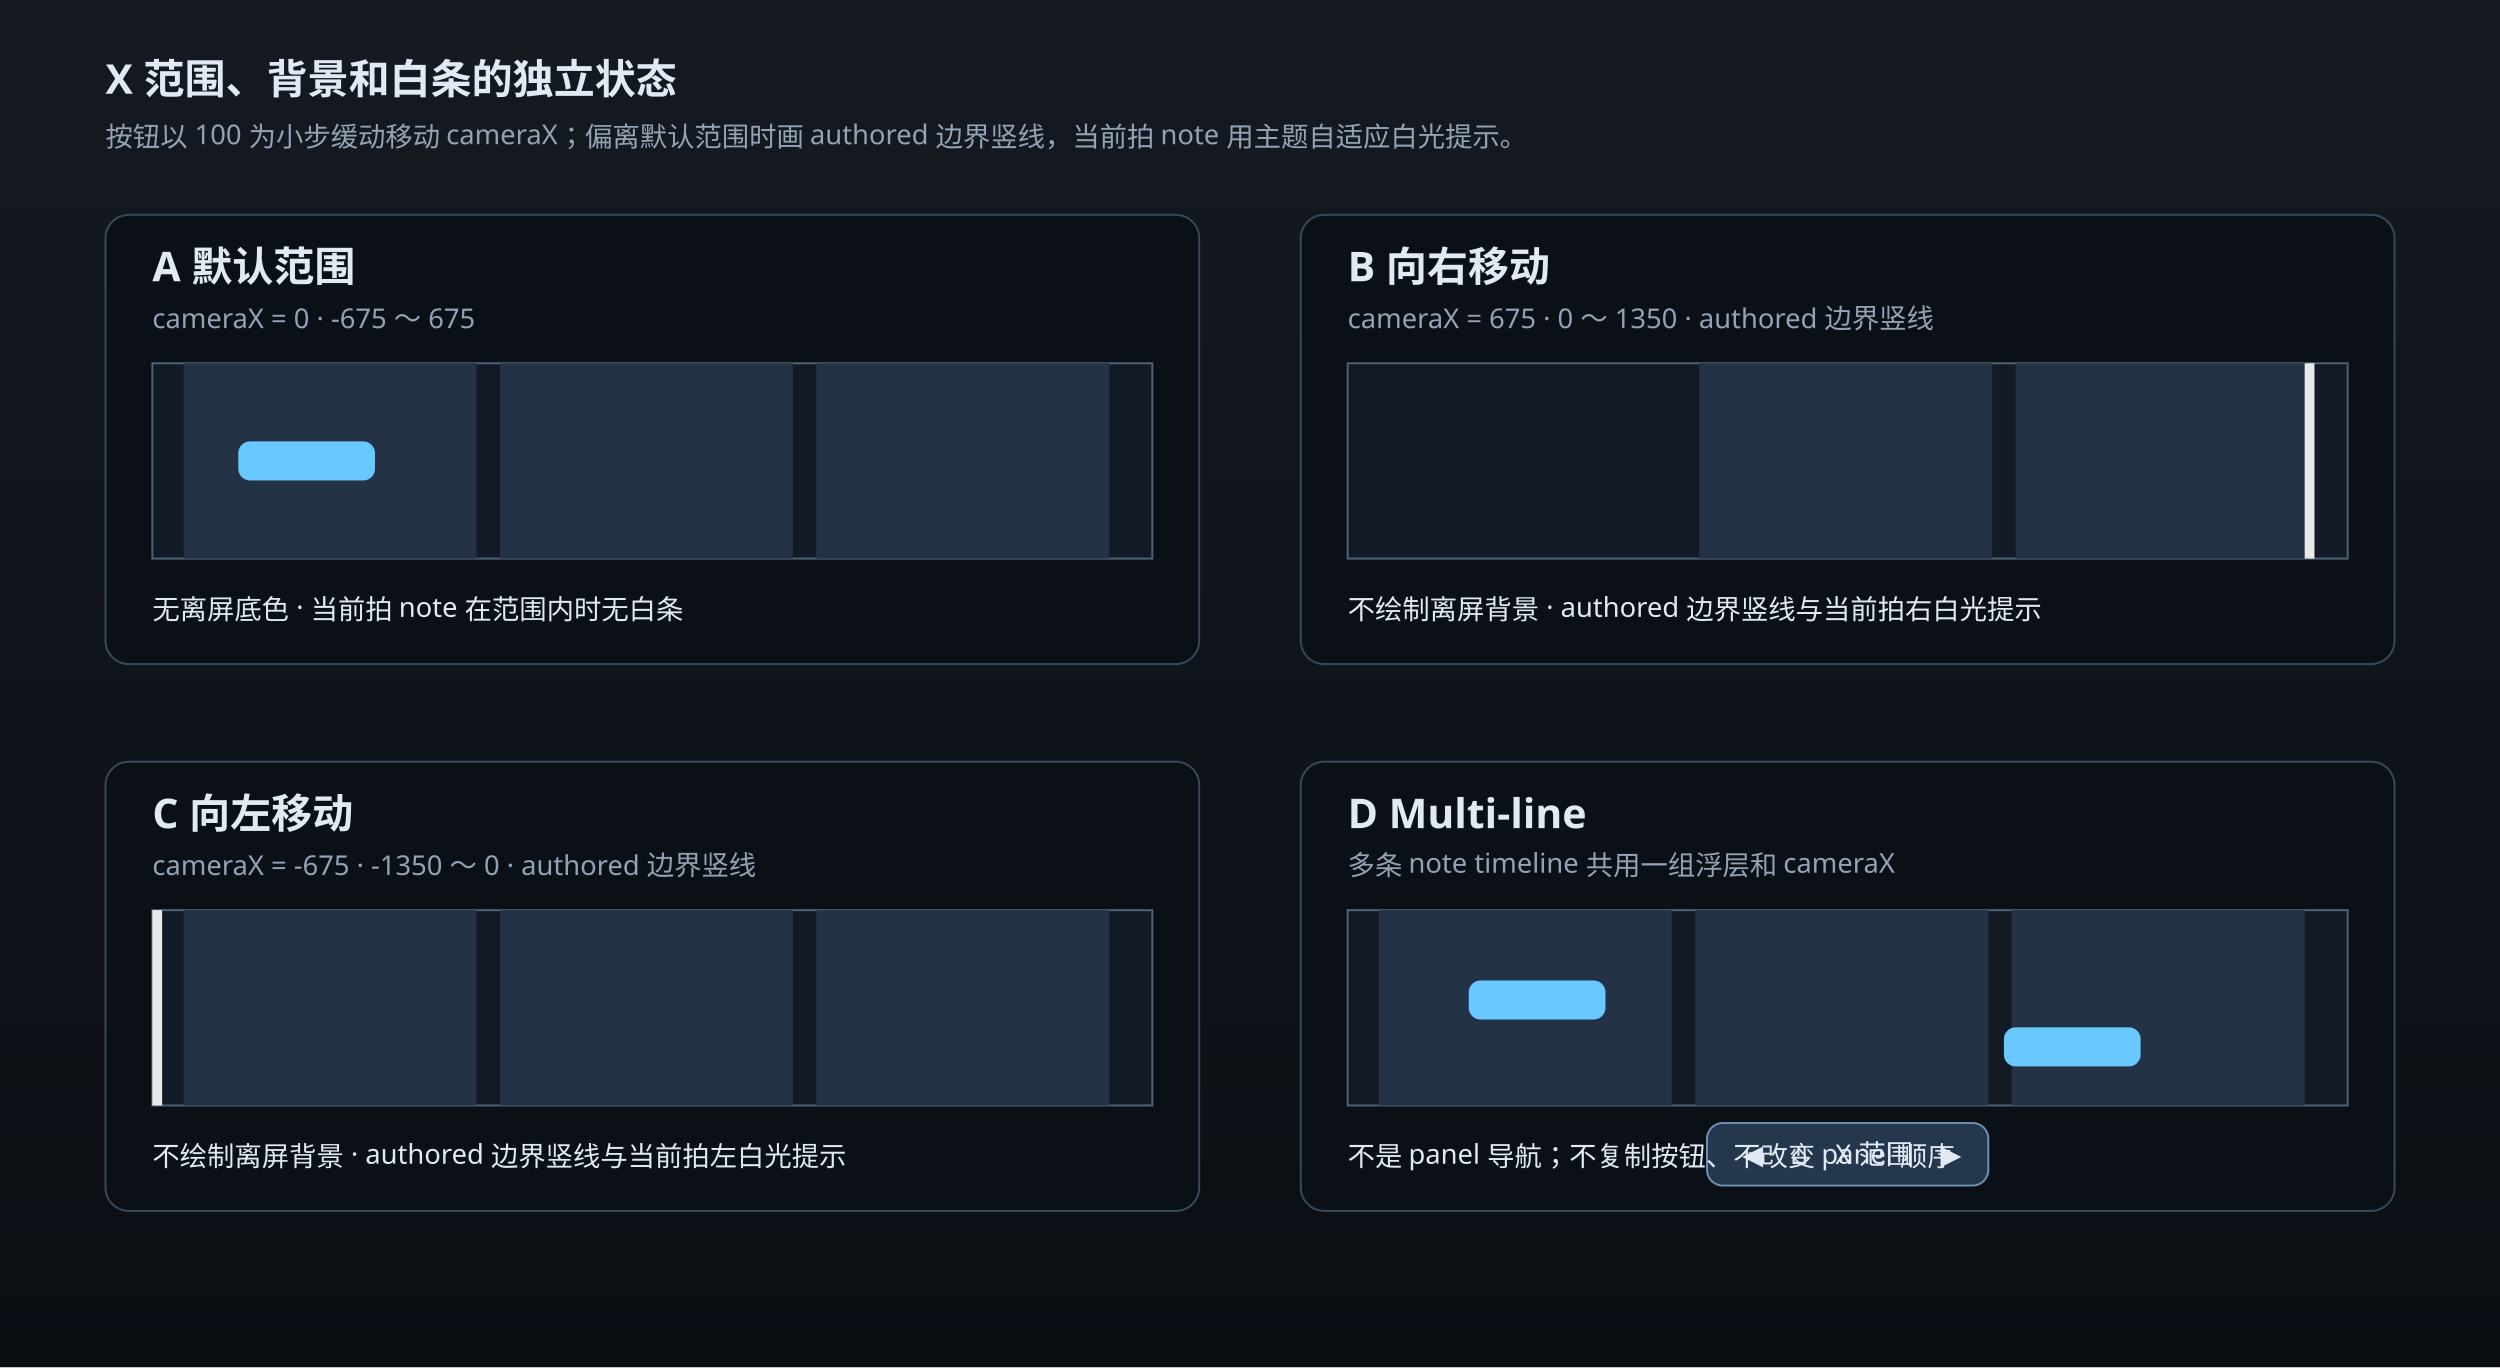
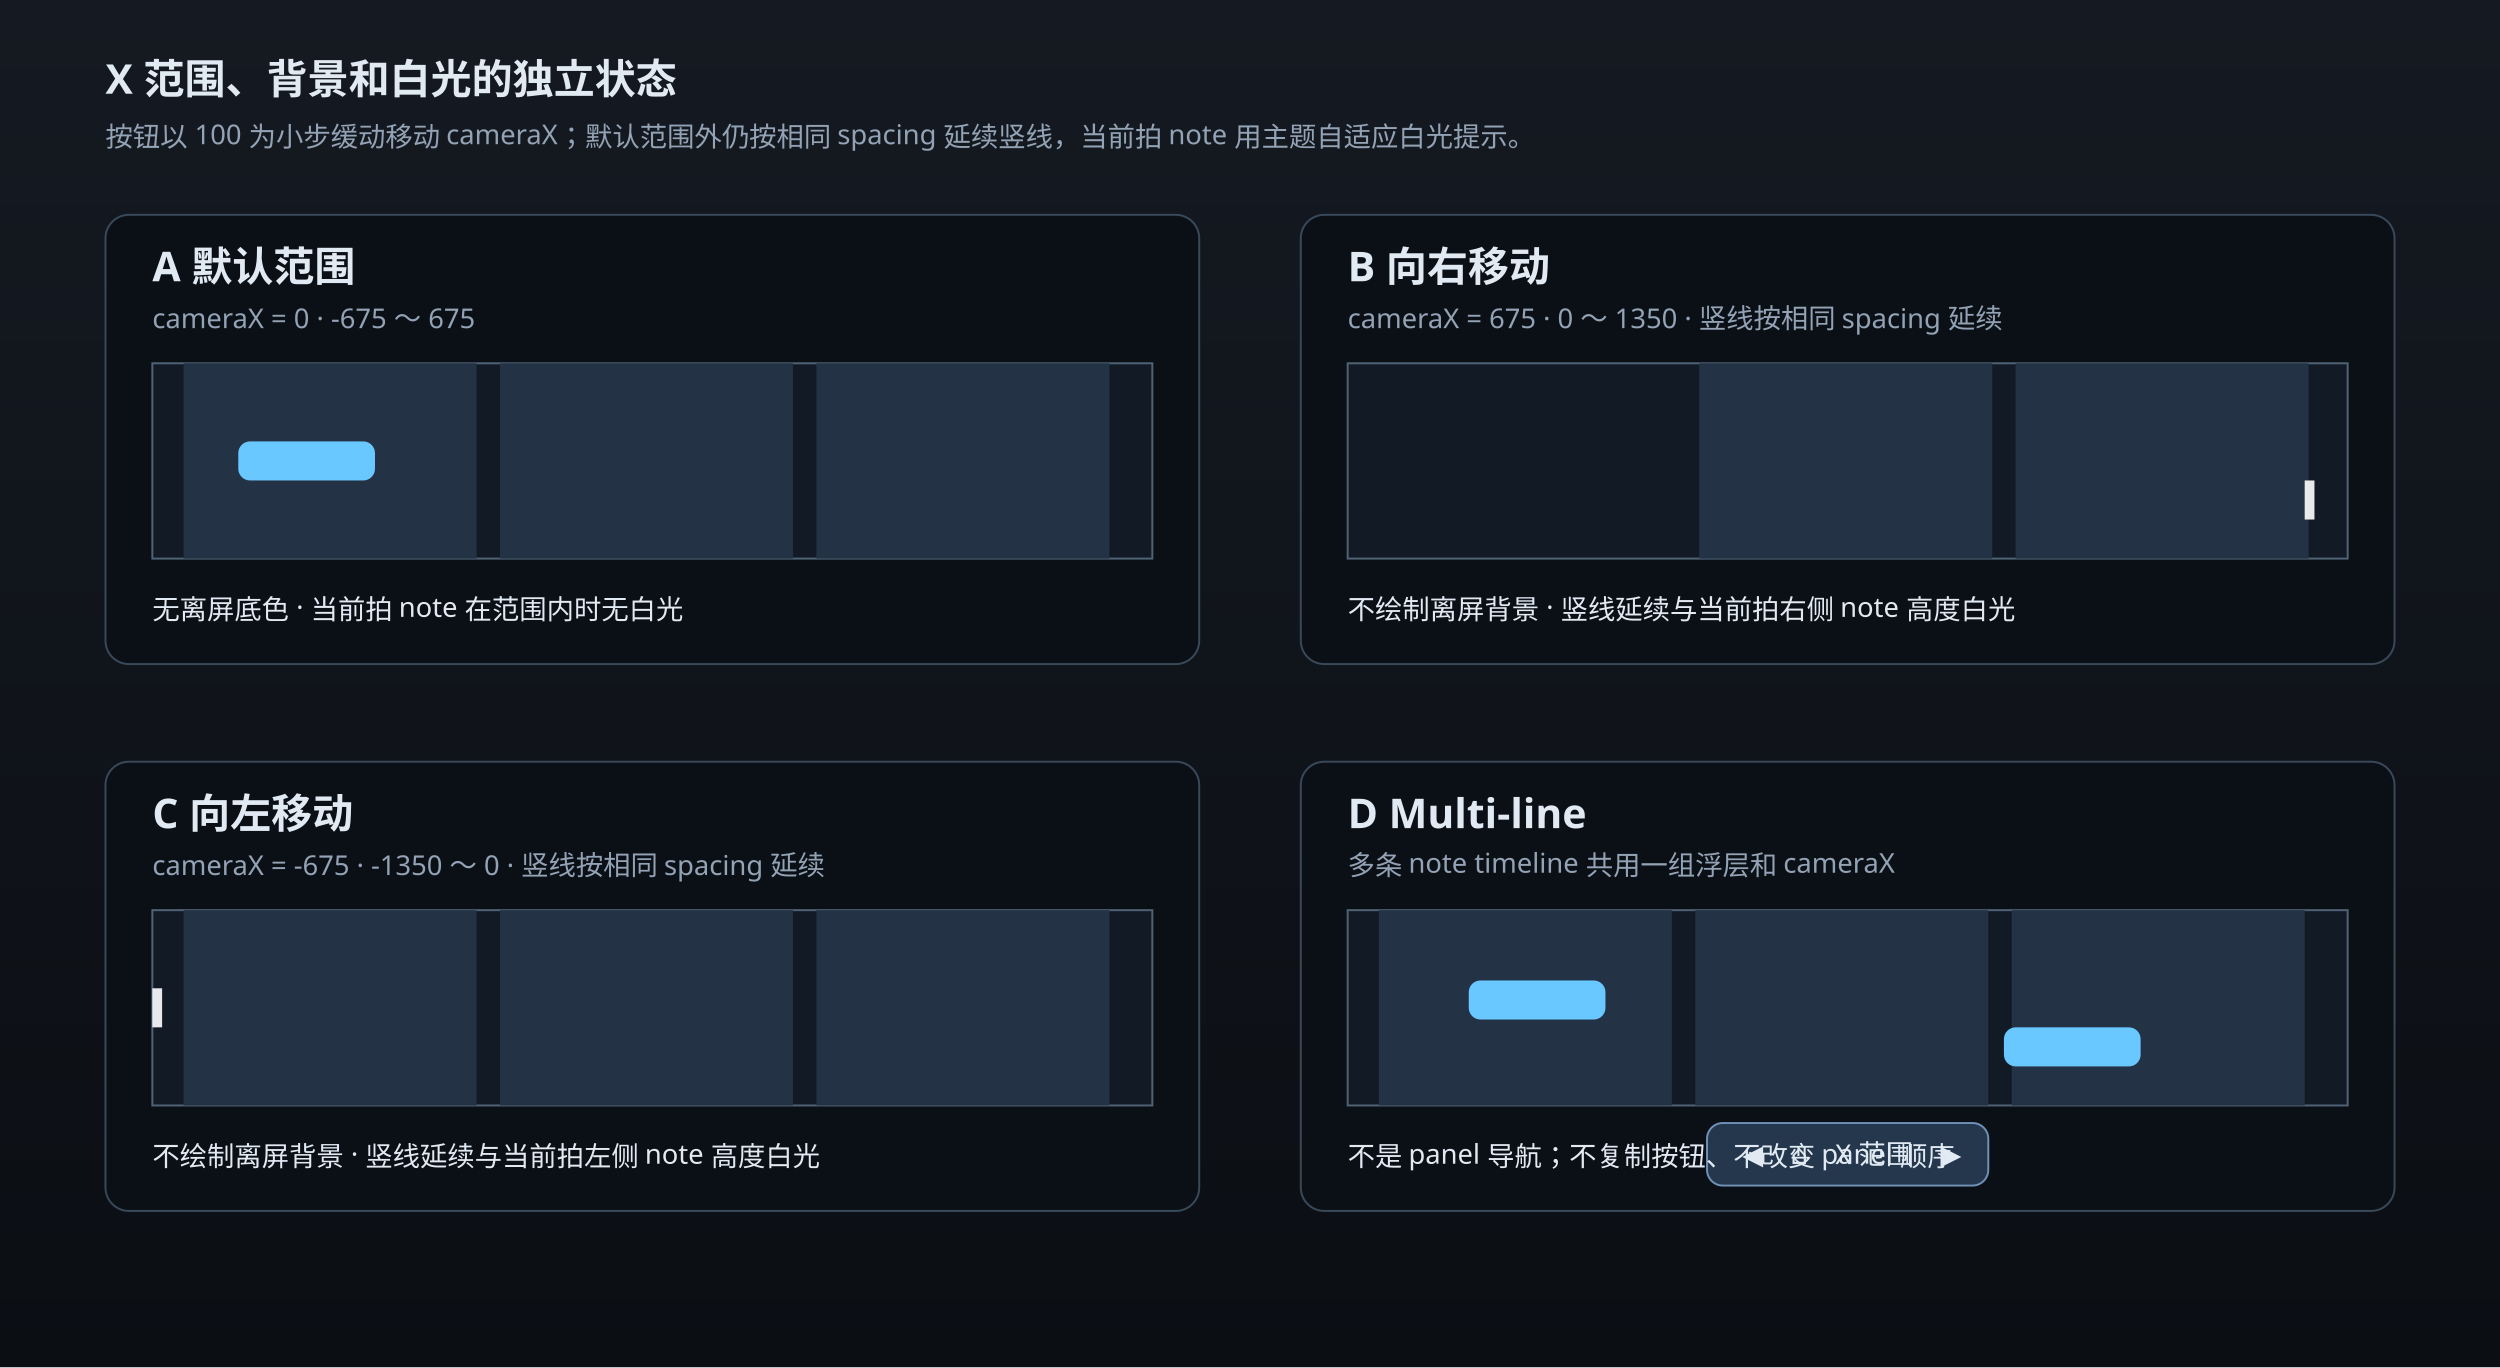
<svg xmlns="http://www.w3.org/2000/svg" width="1280" height="700" viewBox="0 0 1280 700">
  <defs>
    <linearGradient id="bg2" x1="0" x2="0" y1="0" y2="1">
      <stop offset="0" stop-color="#151a22" />
      <stop offset="1" stop-color="#0b0e13" />
    </linearGradient>
    <style>
      .ui { font-family: "Segoe UI", "Microsoft YaHei", sans-serif; fill: #e1e9f2; }
      .muted { fill: #93a2b4; }
      .heading { font-size: 21px; font-weight: 700; }
      .small { font-size: 14px; }
    </style>
  </defs>
  <rect width="1280" height="700" fill="url(#bg2)" />
-   <text x="54" y="48" class="ui heading">X 范围、背景和白条的独立状态</text>
-   <text x="54" y="75" class="ui small muted">按钮以 100 为小步缓动移动 cameraX；偏离默认范围时画 authored 边界竖线，当前拍 note 用主题自适应白光提示。</text>
+   <text x="54" y="48" class="ui heading">X 范围、背景和白光的独立状态</text>
+   <text x="54" y="75" class="ui small muted">按钮以 100 为小步缓动移动 cameraX；默认范围外仍按相同 spacing 延续竖线，当前拍 note 用主题自适应白光提示。</text>
  <g transform="translate(54 110)">
    <rect width="560" height="230" rx="12" fill="#0b1017" stroke="#394959" />
    <text x="24" y="34" class="ui heading">A 默认范围</text>
    <text x="24" y="58" class="ui small muted">cameraX = 0 · -675 ～ 675</text>
    <rect x="24" y="76" width="512" height="100" fill="#121b25" stroke="#506376" />
    <rect x="40" y="76" width="150" height="100" fill="#233244" />
    <rect x="202" y="76" width="150" height="100" fill="#233244" />
    <rect x="364" y="76" width="150" height="100" fill="#233244" />
    <rect x="68" y="116" width="70" height="20" rx="6" fill="#68c8ff" />
-     <text x="24" y="207" class="ui small">无离屏底色 · 当前拍 note 在范围内时无白条</text>
+     <text x="24" y="207" class="ui small">无离屏底色 · 当前拍 note 在范围内时无白光</text>
  </g>
  <g transform="translate(666 110)">
    <rect width="560" height="230" rx="12" fill="#0b1017" stroke="#394959" />
    <text x="24" y="34" class="ui heading">B 向右移动</text>
-     <text x="24" y="58" class="ui small muted">cameraX = 675 · 0 ～ 1350 · authored 边界竖线</text>
+     <text x="24" y="58" class="ui small muted">cameraX = 675 · 0 ～ 1350 · 竖线按相同 spacing 延续</text>
    <rect x="24" y="76" width="512" height="100" fill="#121b25" stroke="#506376" />
    <rect x="204" y="76" width="150" height="100" fill="#233244" />
    <rect x="366" y="76" width="150" height="100" fill="#233244" />
-     <rect x="514" y="76" width="5" height="100" fill="#fff" opacity=".9" />
-     <text x="24" y="207" class="ui small">不绘制离屏背景 · authored 边界竖线与当前拍右白光提示</text>
+     <rect x="514" y="136" width="5" height="20" fill="#fff" opacity=".9" />
+     <text x="24" y="207" class="ui small">不绘制离屏背景 · 竖线延续与当前拍右侧 note 高度白光</text>
  </g>
  <g transform="translate(54 390)">
    <rect width="560" height="230" rx="12" fill="#0b1017" stroke="#394959" />
    <text x="24" y="34" class="ui heading">C 向左移动</text>
-     <text x="24" y="58" class="ui small muted">cameraX = -675 · -1350 ～ 0 · authored 边界竖线</text>
+     <text x="24" y="58" class="ui small muted">cameraX = -675 · -1350 ～ 0 · 竖线按相同 spacing 延续</text>
    <rect x="24" y="76" width="512" height="100" fill="#121b25" stroke="#506376" />
    <rect x="40" y="76" width="150" height="100" fill="#233244" />
    <rect x="202" y="76" width="150" height="100" fill="#233244" />
    <rect x="364" y="76" width="150" height="100" fill="#233244" />
-     <rect x="24" y="76" width="5" height="100" fill="#fff" opacity=".9" />
-     <text x="24" y="207" class="ui small">不绘制离屏背景 · authored 边界竖线与当前拍左白光提示</text>
+     <rect x="24" y="116" width="5" height="20" fill="#fff" opacity=".9" />
+     <text x="24" y="207" class="ui small">不绘制离屏背景 · 竖线延续与当前拍左侧 note 高度白光</text>
  </g>
  <g transform="translate(666 390)">
    <rect width="560" height="230" rx="12" fill="#0b1017" stroke="#394959" />
    <text x="24" y="34" class="ui heading">D Multi-line</text>
    <text x="24" y="58" class="ui small muted">多条 note timeline 共用一组浮层和 cameraX</text>
    <rect x="24" y="76" width="512" height="100" fill="#121b25" stroke="#506376" />
    <rect x="40" y="76" width="150" height="100" fill="#233244" />
    <rect x="202" y="76" width="150" height="100" fill="#233244" />
    <rect x="364" y="76" width="150" height="100" fill="#233244" />
    <rect x="86" y="112" width="70" height="20" rx="6" fill="#68c8ff" />
    <rect x="360" y="136" width="70" height="20" rx="6" fill="#68c8ff" />
    <rect x="208" y="185" width="144" height="32" rx="8" fill="#24374d" stroke="#6f91b6" />
    <text x="226" y="206" class="ui small">◀　⌂　X 范围　▶</text>
    <text x="24" y="207" class="ui small">不是 panel 导航；不复制按钮、不改变 panel 顺序</text>
  </g>
</svg>
